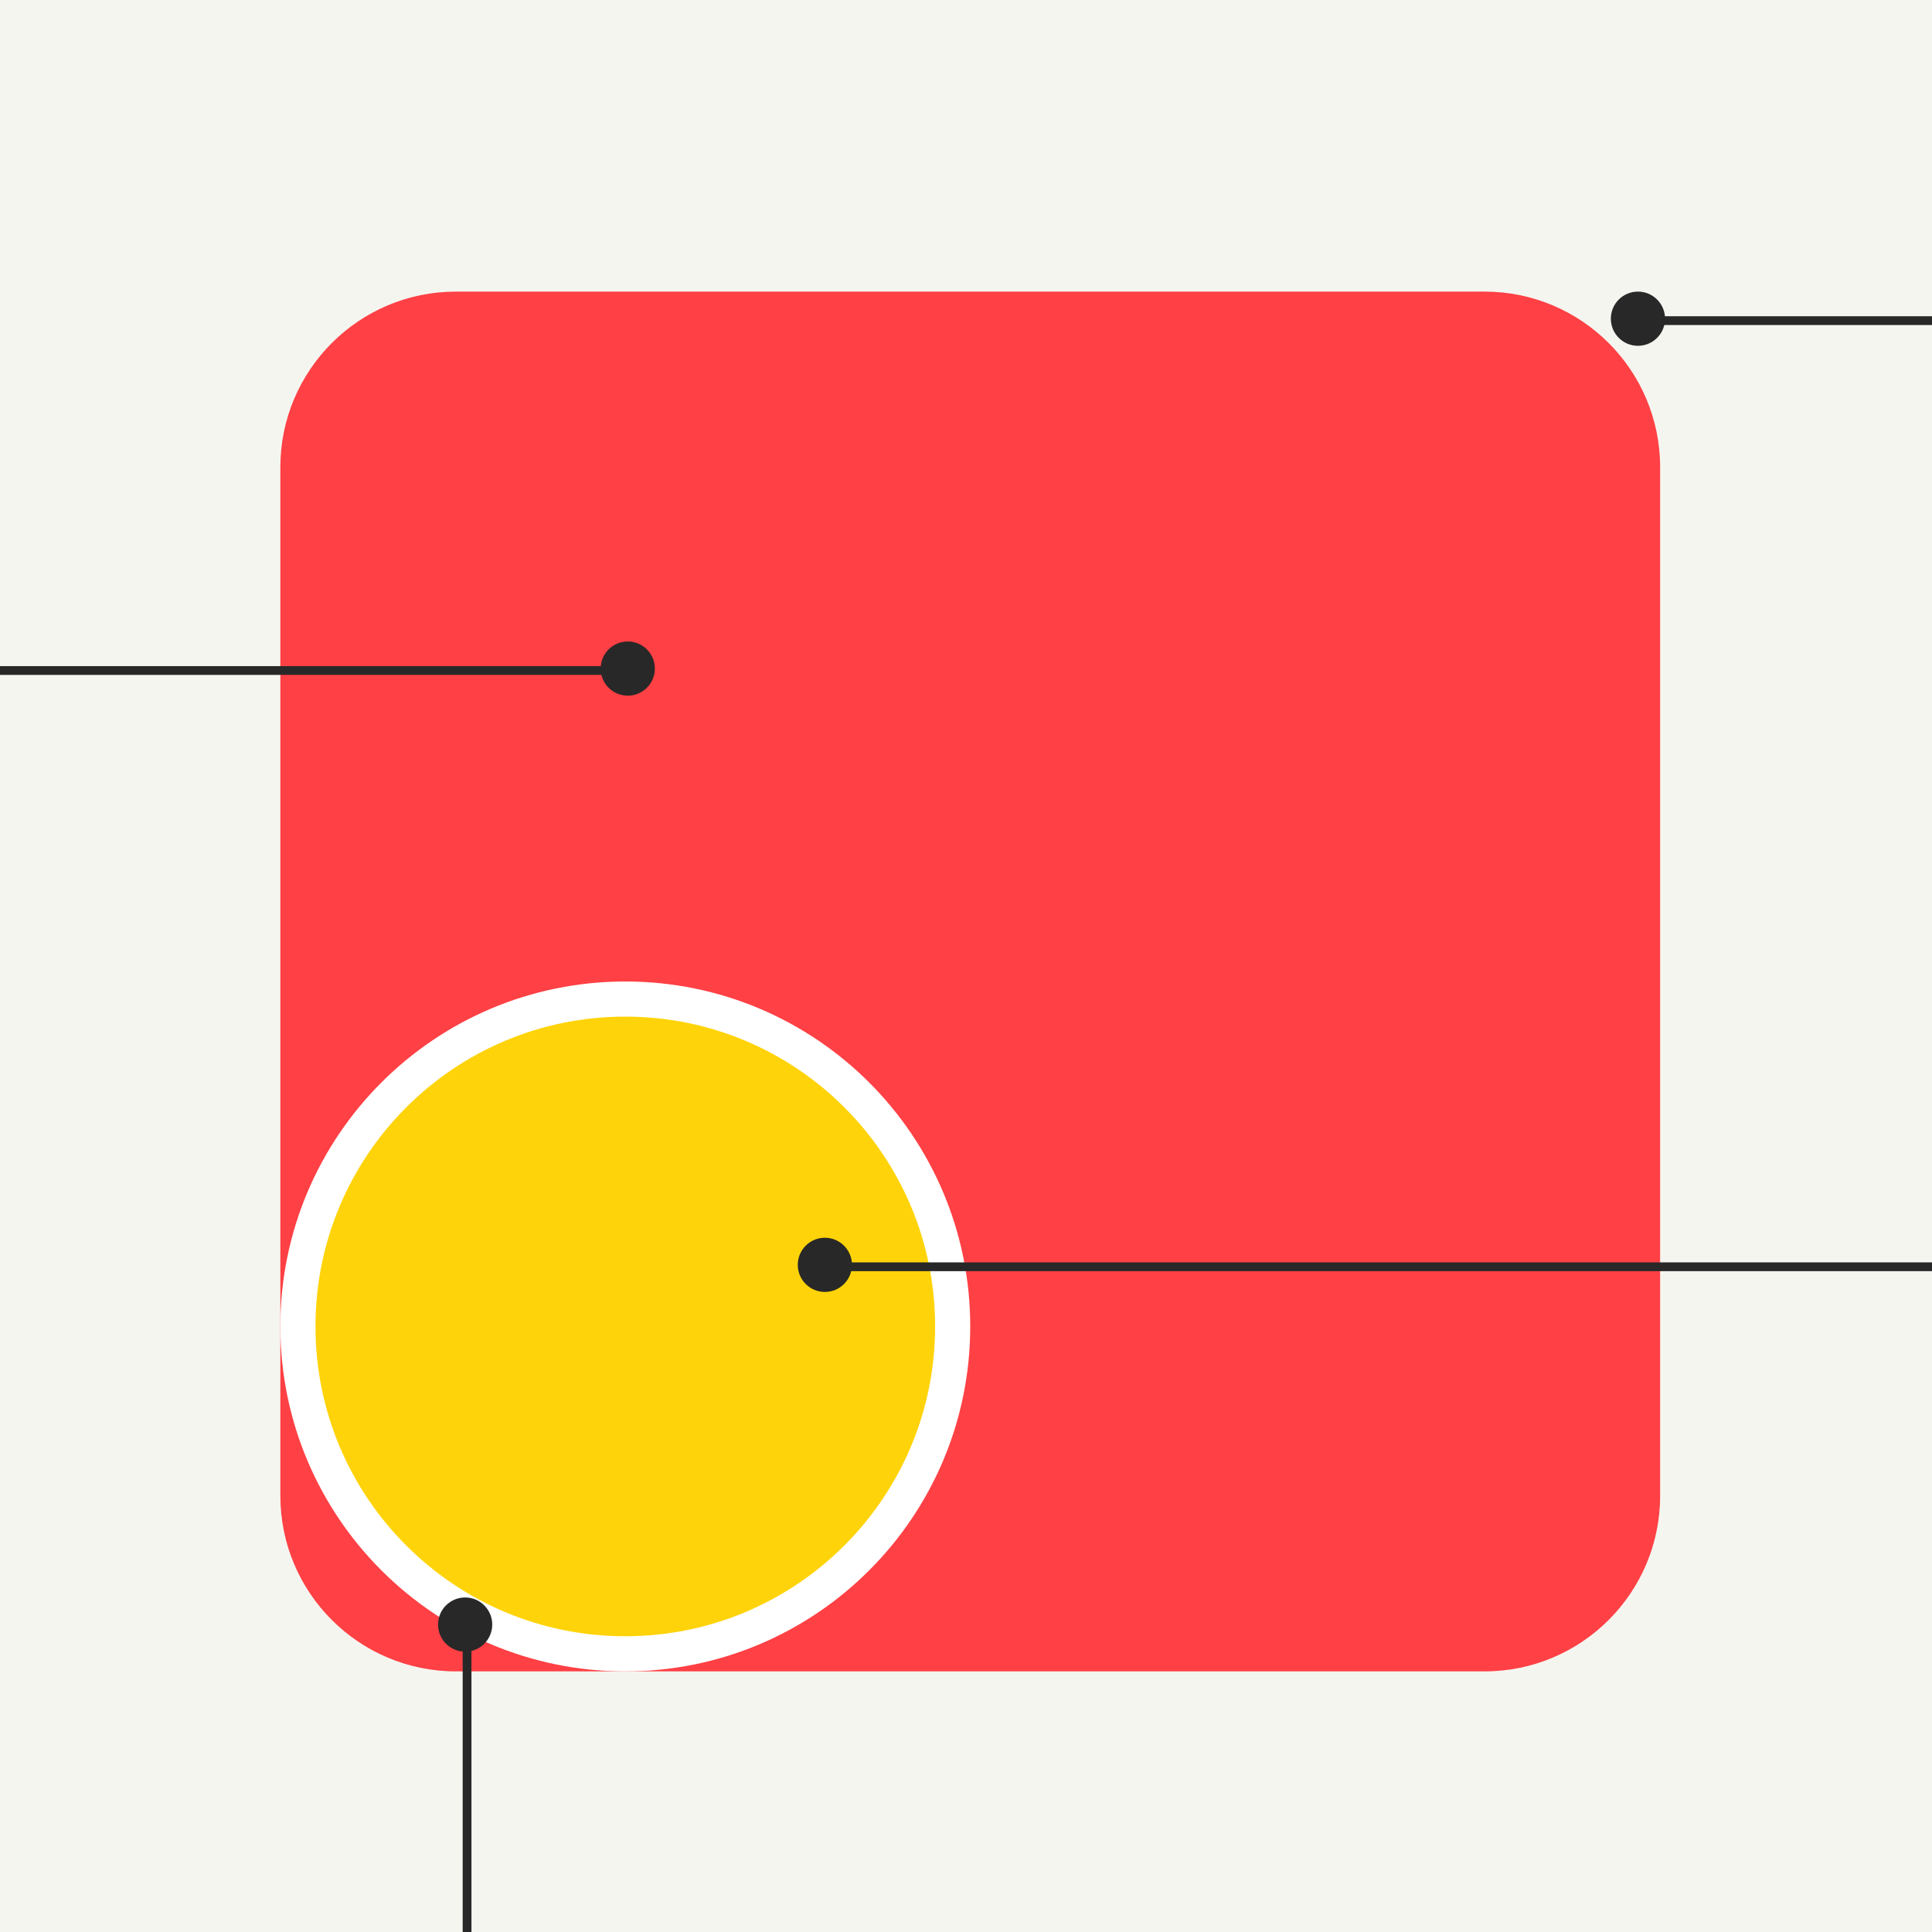
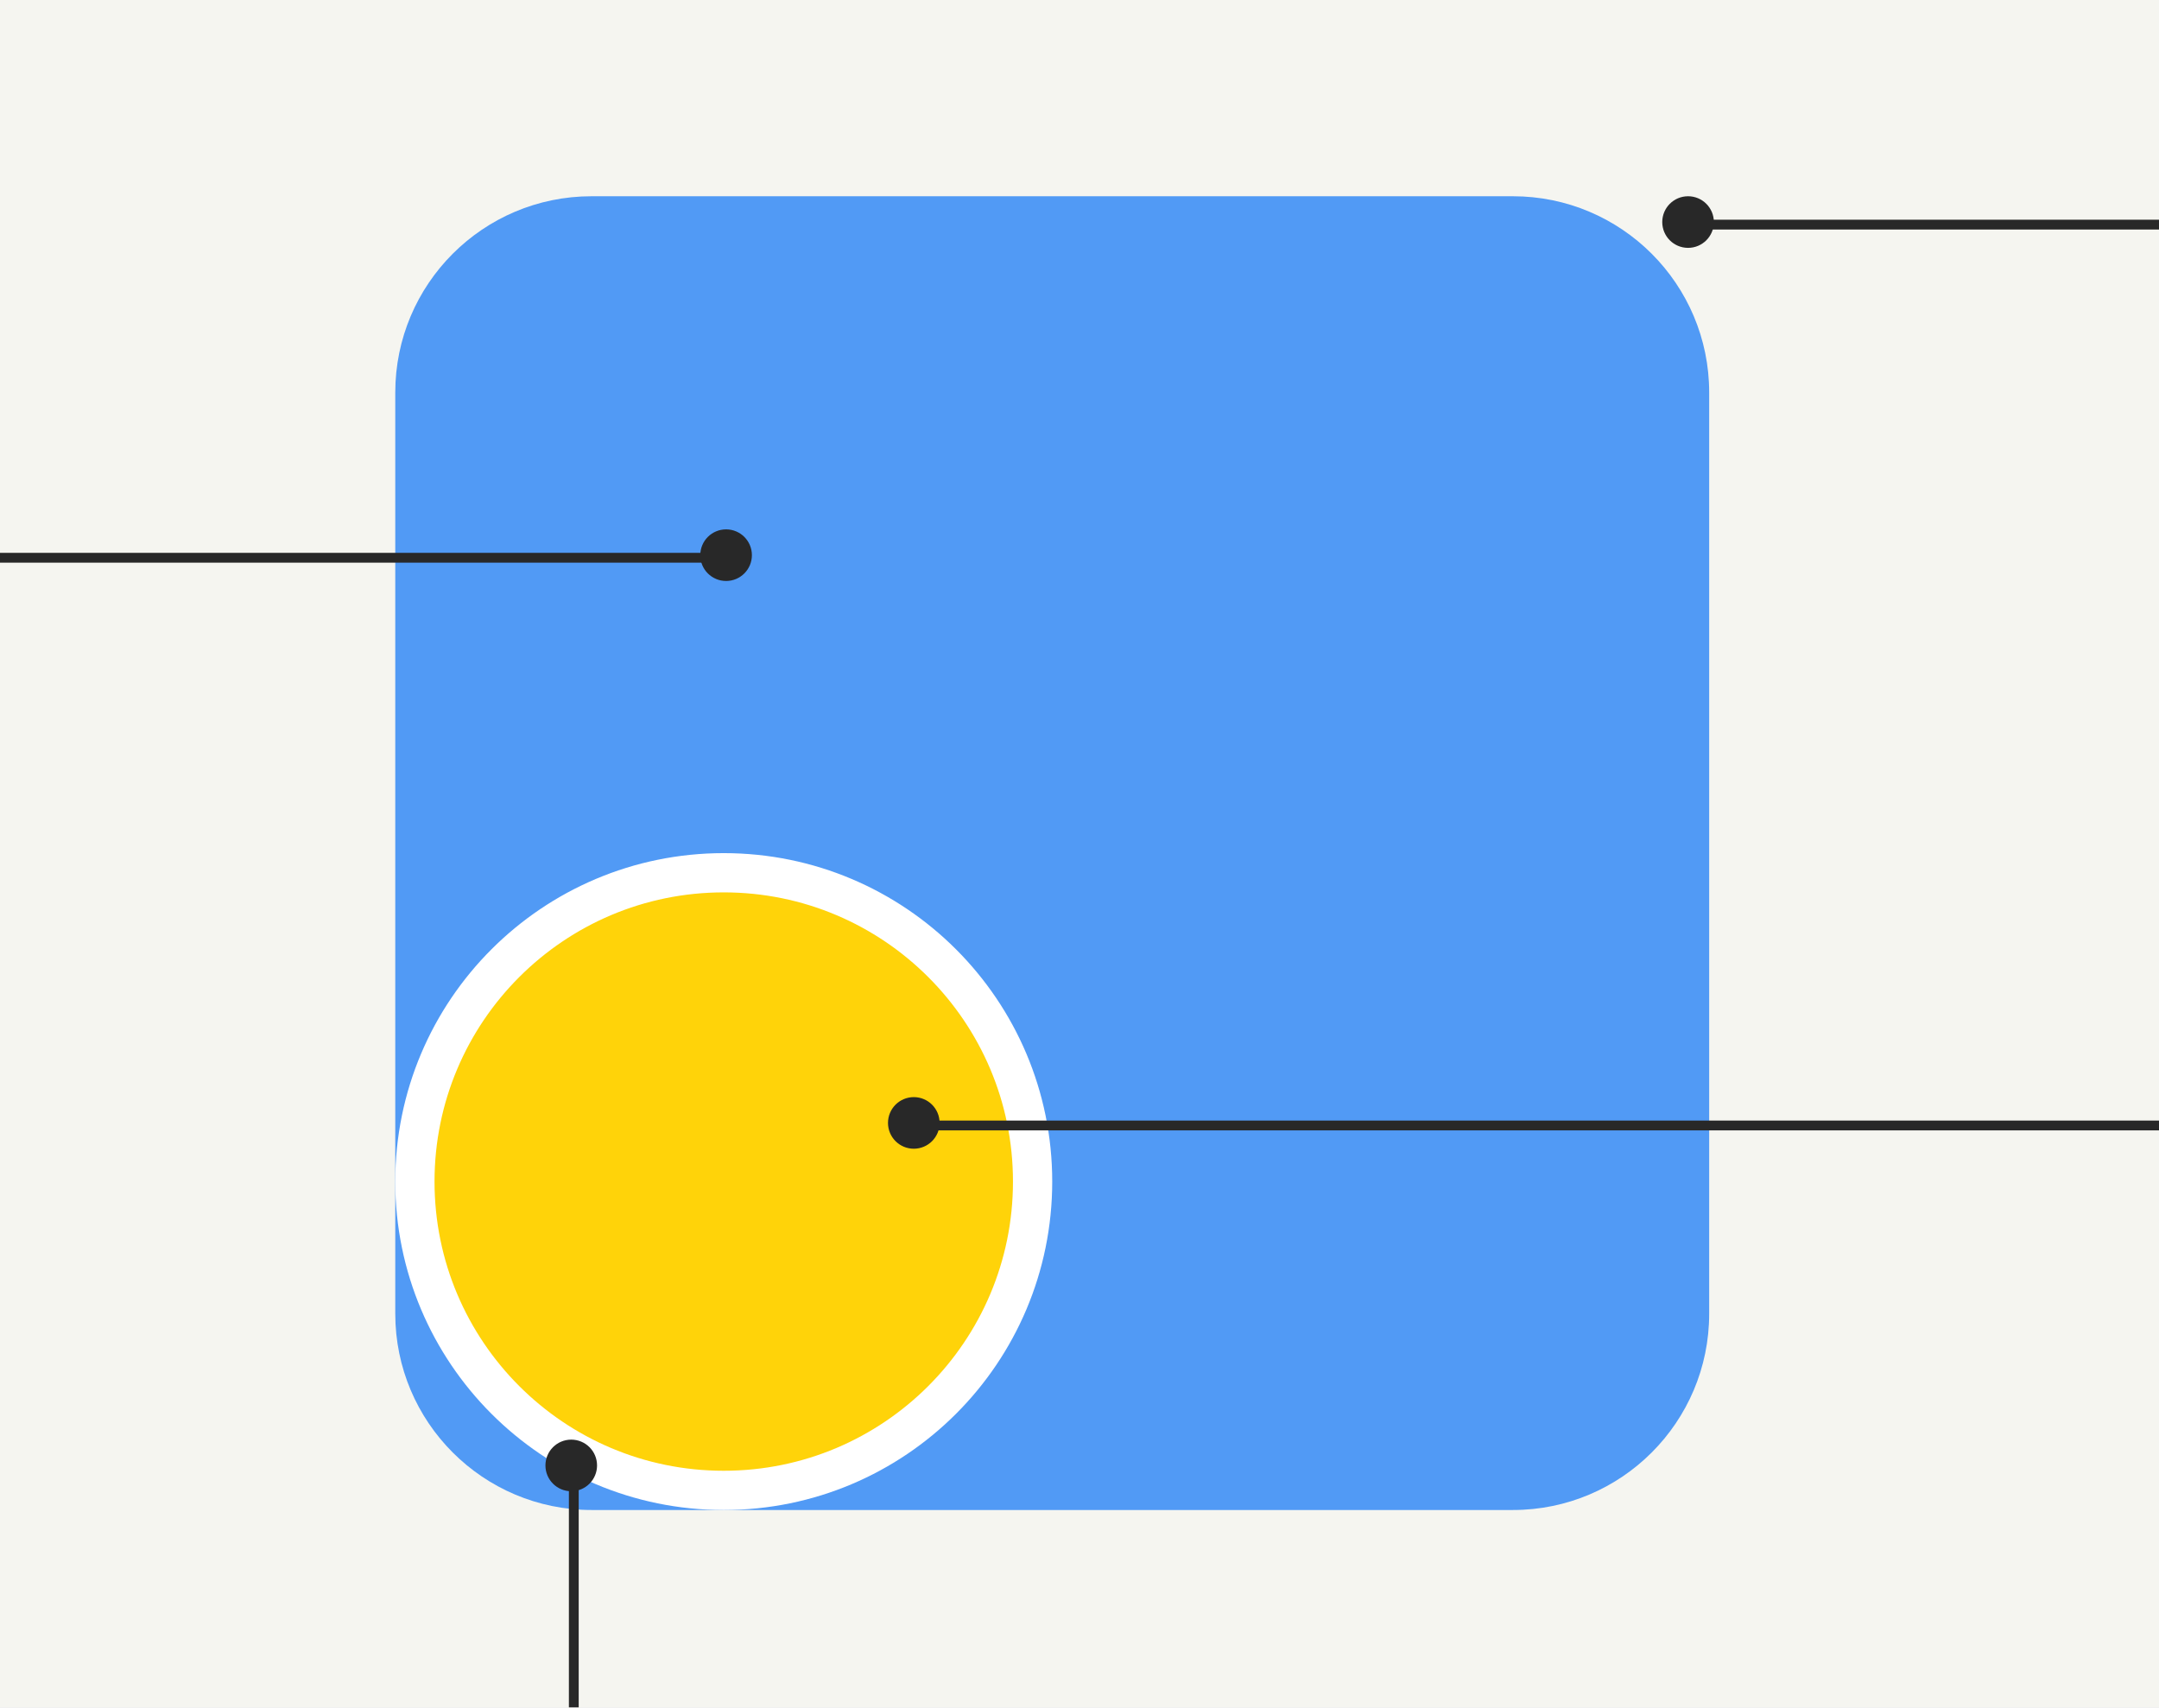
- <svg xmlns="http://www.w3.org/2000/svg" width="220" height="220" viewBox="0 0 220 220" fill="none">
+ <svg xmlns="http://www.w3.org/2000/svg" width="220" height="174" viewBox="0 0 220 174" fill="none">
  <g clip-path="url(#clip0)">
-     <rect width="220" height="220" fill="#F5F5F0" />
-     <rect x="189.042" y="33.205" width="157.118" height="157.118" rx="20" transform="rotate(90 189.042 33.2051)" fill="#FF4044" />
-     <circle cx="71.203" cy="151.043" r="37.279" fill="#FFD309" stroke="white" stroke-width="4" />
-     <circle cx="93.929" cy="144.03" r="2.586" fill="#282828" stroke="#282828" />
-     <circle cx="186.516" cy="36.291" r="2.586" fill="#282828" stroke="#282828" />
-     <circle cx="71.484" cy="76.131" r="2.586" fill="#282828" stroke="#282828" />
-     <circle cx="52.966" cy="184.992" r="2.586" fill="#282828" stroke="#282828" />
-     <line x1="293.413" y1="144.249" x2="96.454" y2="144.249" stroke="#282828" />
-     <line x1="386" y1="36.511" x2="189.041" y2="36.511" stroke="#282828" />
-     <line x1="53.185" y1="185.834" x2="53.186" y2="382.792" stroke="#282828" />
-     <line x1="68.959" y1="76.352" x2="-128" y2="76.352" stroke="#282828" />
+     <rect width="220" height="174" fill="#F5F5F0" />
+     <rect x="174.164" y="20" width="133.886" height="133.886" rx="20" transform="rotate(90 174.164 20)" fill="#519AF5" />
+     <circle cx="73.749" cy="120.415" r="31.472" fill="#FFD309" stroke="white" stroke-width="4" />
+     <circle cx="93.115" cy="114.438" r="2.13" fill="#282828" stroke="#282828" />
+     <circle cx="172.012" cy="22.63" r="2.13" fill="#282828" stroke="#282828" />
+     <circle cx="73.988" cy="56.578" r="2.13" fill="#282828" stroke="#282828" />
+     <circle cx="58.209" cy="149.344" r="2.13" fill="#282828" stroke="#282828" />
+     <line x1="263.103" y1="114.698" x2="95.266" y2="114.698" stroke="#282828" />
+     <line x1="342" y1="22.891" x2="174.164" y2="22.891" stroke="#282828" />
+     <line x1="58.469" y1="150.062" x2="58.469" y2="317.898" stroke="#282828" />
+     <line x1="71.836" y1="56.841" x2="-96" y2="56.841" stroke="#282828" />
  </g>
  <defs>
    <clipPath id="clip0">
-       <rect width="220" height="220" fill="white" />
+       <rect width="220" height="174" fill="white" />
    </clipPath>
  </defs>
</svg>
